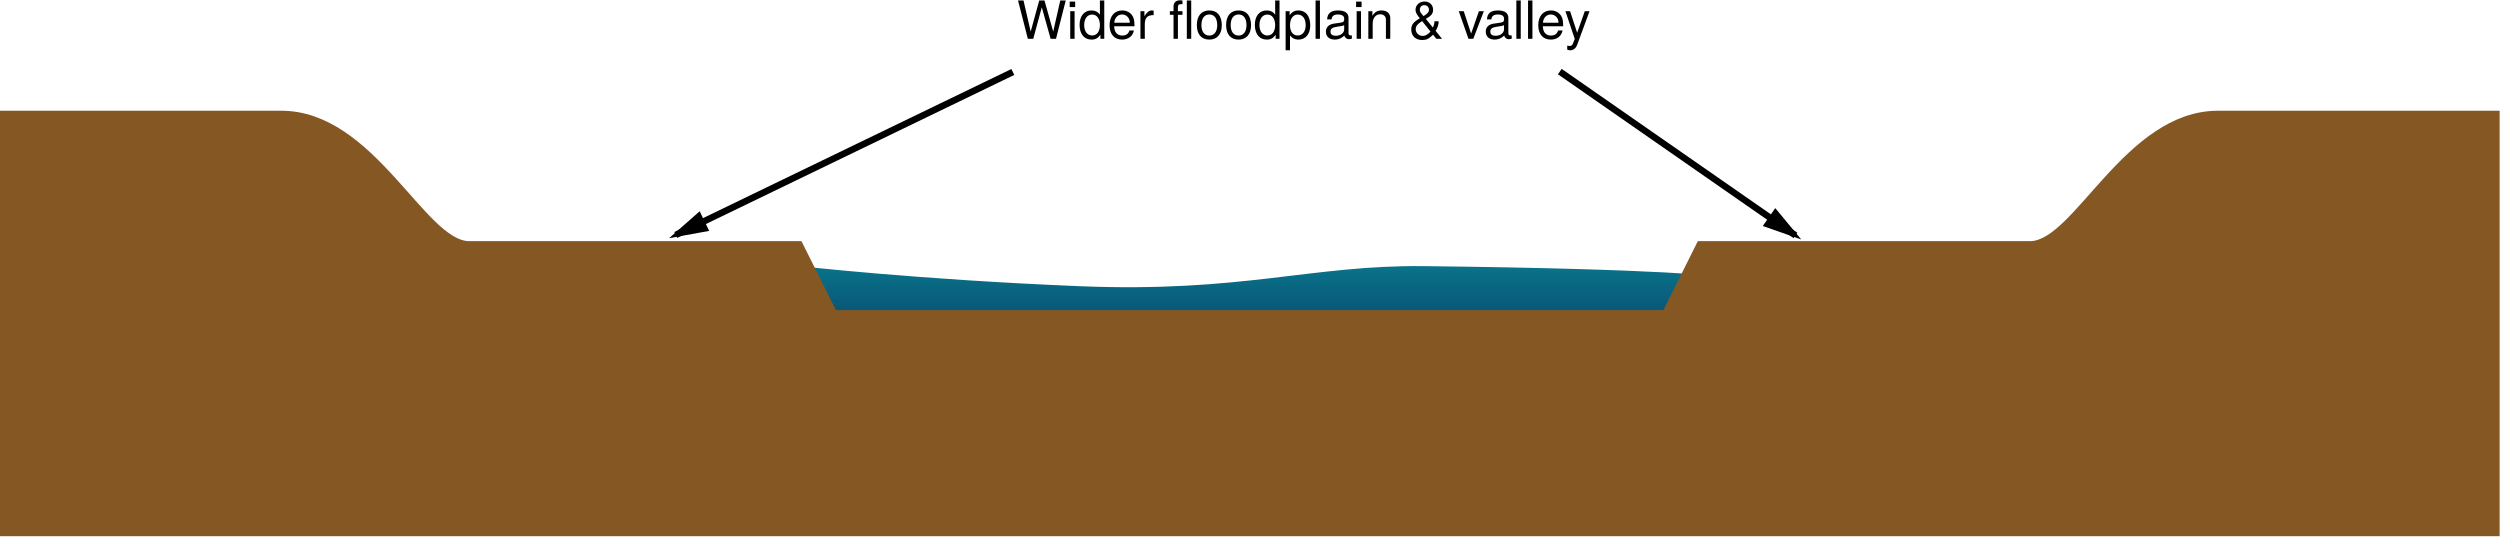
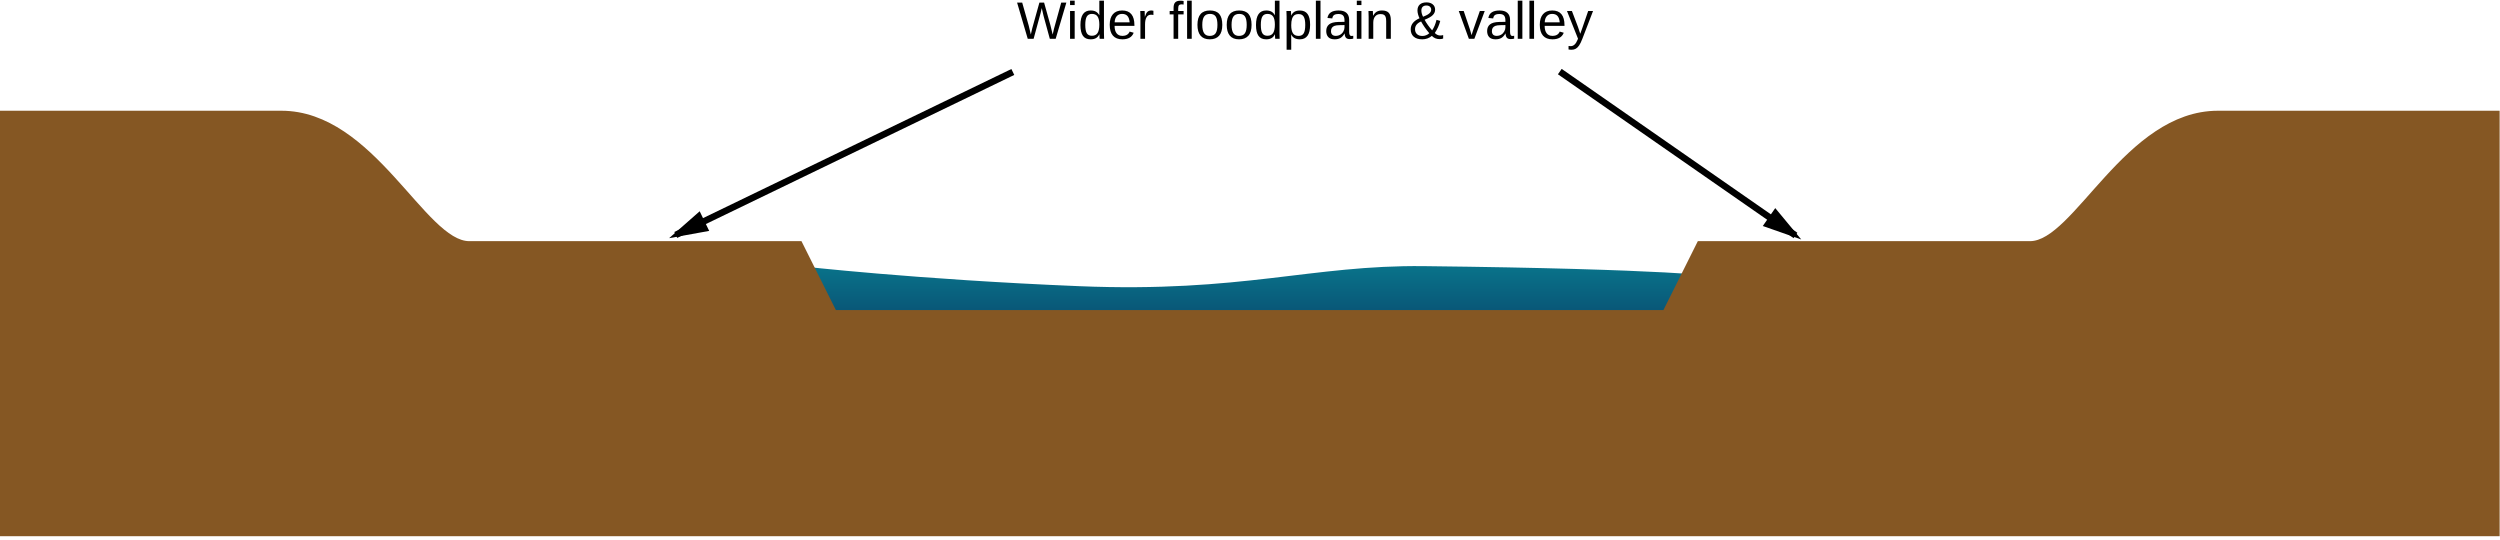
<svg xmlns="http://www.w3.org/2000/svg" width="1140px" height="246px" viewBox="0 0 1140 246" version="1.1">
  <description>Created with Sketch (http://www.bohemiancoding.com/sketch)</description>
+   <style>text{font-family:"Helvetica Neue","Arial",sans-serif;font-size:24px;font-weight:lighter;}</style>
  <defs>
    <linearGradient x1="50%" y1="0%" x2="50%" y2="100%" id="linearGradient-1">
      <stop stop-color="#09738A" offset="0%" />
      <stop stop-color="#092B5A" offset="100%" />
    </linearGradient>
  </defs>
  <g id="Page-1" stroke="none" stroke-width="1" fill="none" fill-rule="evenodd">
    <g id="Upper-Course" transform="translate(1, -5)">
-       <path d="M491.083,135.496 C565.502,138.553 596.961,125.772 648.264,126.355 C761.606,127.644 782.799,131.121 782.799,131.121 L769.709,178.867 L354.883,175.805 L363.711,126.355 C363.711,126.355 416.664,132.439 491.083,135.496 Z" id="Water" fill="url(#linearGradient-1)" />
-       <path d="M1137.834,56.496 C1137.834,56.496 1052.055,56.496 1010.382,56.496 C968.708,56.496 945.51,115.965 924.696,115.965 C903.882,115.965 773.828,115.965 773.828,115.965 L758.149,147.377 L568.524,147.377 L568.524,248.52 L1137.834,248.52 L1137.834,56.496 Z M-0.153,56.496 C-0.153,56.496 85.626,56.496 127.3,56.496 C168.973,56.496 192.171,115.965 212.985,115.965 C233.799,115.965 363.853,115.965 363.853,115.965 L379.532,147.377 L569.158,147.377 L569.158,248.52 L-0.153,248.52 L-0.153,56.496 Z" id="Valley" stroke="#855723" stroke-width="2" fill="#855723" />
-       <g id="Labels" transform="translate(463, 0)" font-size="24" font-family="Helvetica Neue" fill="#000000" font-weight="lighter">
-         <text id="Wider-floodplain-&amp;-v">
+       <path d="M491.083 135.496C565.502 138.553 596.961 125.772 648.264 126.355 761.606 127.644 782.799 131.121 782.799 131.121L769.709 178.867 354.883 175.805 363.711 126.355C363.711 126.355 416.664 132.439 491.083 135.496Z" id="Water" fill="url(#linearGradient-1)" />
+       <path d="M1137.834 56.496C1137.834 56.496 1052.055 56.496 1010.382 56.496 968.708 56.496 945.51 115.965 924.696 115.965 903.882 115.965 773.828 115.965 773.828 115.965L758.149 147.377 568.524 147.377 568.524 248.52 1137.834 248.52 1137.834 56.496ZM-0.153 56.496C-0.153 56.496 85.626 56.496 127.3 56.496 168.973 56.496 192.171 115.965 212.985 115.965 233.799 115.965 363.853 115.965 363.853 115.965L379.532 147.377 569.158 147.377 569.158 248.52 -0.153 248.52 -0.153 56.496Z" id="Valley" stroke="#855723" stroke-width="2" fill="#855723" />
+       <g id="Labels" transform="translate(463, 0)" fill="#000000">
+         <text id="Wider-floodplain-v">
          <tspan x="-0.318" y="22.699">Wider floodplain &amp; valley</tspan>
        </text>
      </g>
-       <path d="M459.5,38.473 L308.5,111.483" id="Line" stroke="#000000" stroke-width="3" stroke-linecap="square" />
-       <path id="Line-decoration-1" d="M309.152,111.168 C313.012,110.468 316.321,109.868 320.181,109.168 C319.267,107.277 318.484,105.656 317.569,103.766 C314.623,106.357 312.098,108.577 309.152,111.168 C309.152,111.168 309.152,111.168 309.152,111.168 Z" stroke="#000000" stroke-width="3" stroke-linecap="square" />
-       <path d="M711.5,38.5 L816.5,111.5" id="Line" stroke="#000000" stroke-width="3" stroke-linecap="square" />
-       <path id="Line-decoration-1" d="M815.775,110.996 C813.271,107.976 811.124,105.388 808.62,102.368 C807.421,104.092 806.394,105.57 805.195,107.294 C808.898,108.59 812.072,109.7 815.775,110.996 C815.775,110.996 815.775,110.996 815.775,110.996 Z" stroke="#000000" stroke-width="3" stroke-linecap="square" />
+       <path d="M459.5 38.473L308.5 111.483" id="Line" stroke="#000000" stroke-width="3" stroke-linecap="square" />
+       <path id="Line-decoration-1" d="M309.152 111.168C313.012 110.468 316.321 109.868 320.181 109.168 319.267 107.277 318.484 105.656 317.569 103.766 314.623 106.357 312.098 108.577 309.152 111.168 309.152 111.168 309.152 111.168 309.152 111.168Z" stroke="#000000" stroke-width="3" stroke-linecap="square" />
+       <path d="M711.5 38.5L816.5 111.5" id="Line" stroke="#000000" stroke-width="3" stroke-linecap="square" />
+       <path id="Line-decoration-1" d="M815.775 110.996C813.271 107.976 811.124 105.388 808.62 102.368 807.421 104.092 806.394 105.57 805.195 107.294 808.898 108.59 812.072 109.7 815.775 110.996 815.775 110.996 815.775 110.996 815.775 110.996Z" stroke="#000000" stroke-width="3" stroke-linecap="square" />
    </g>
  </g>
</svg>
